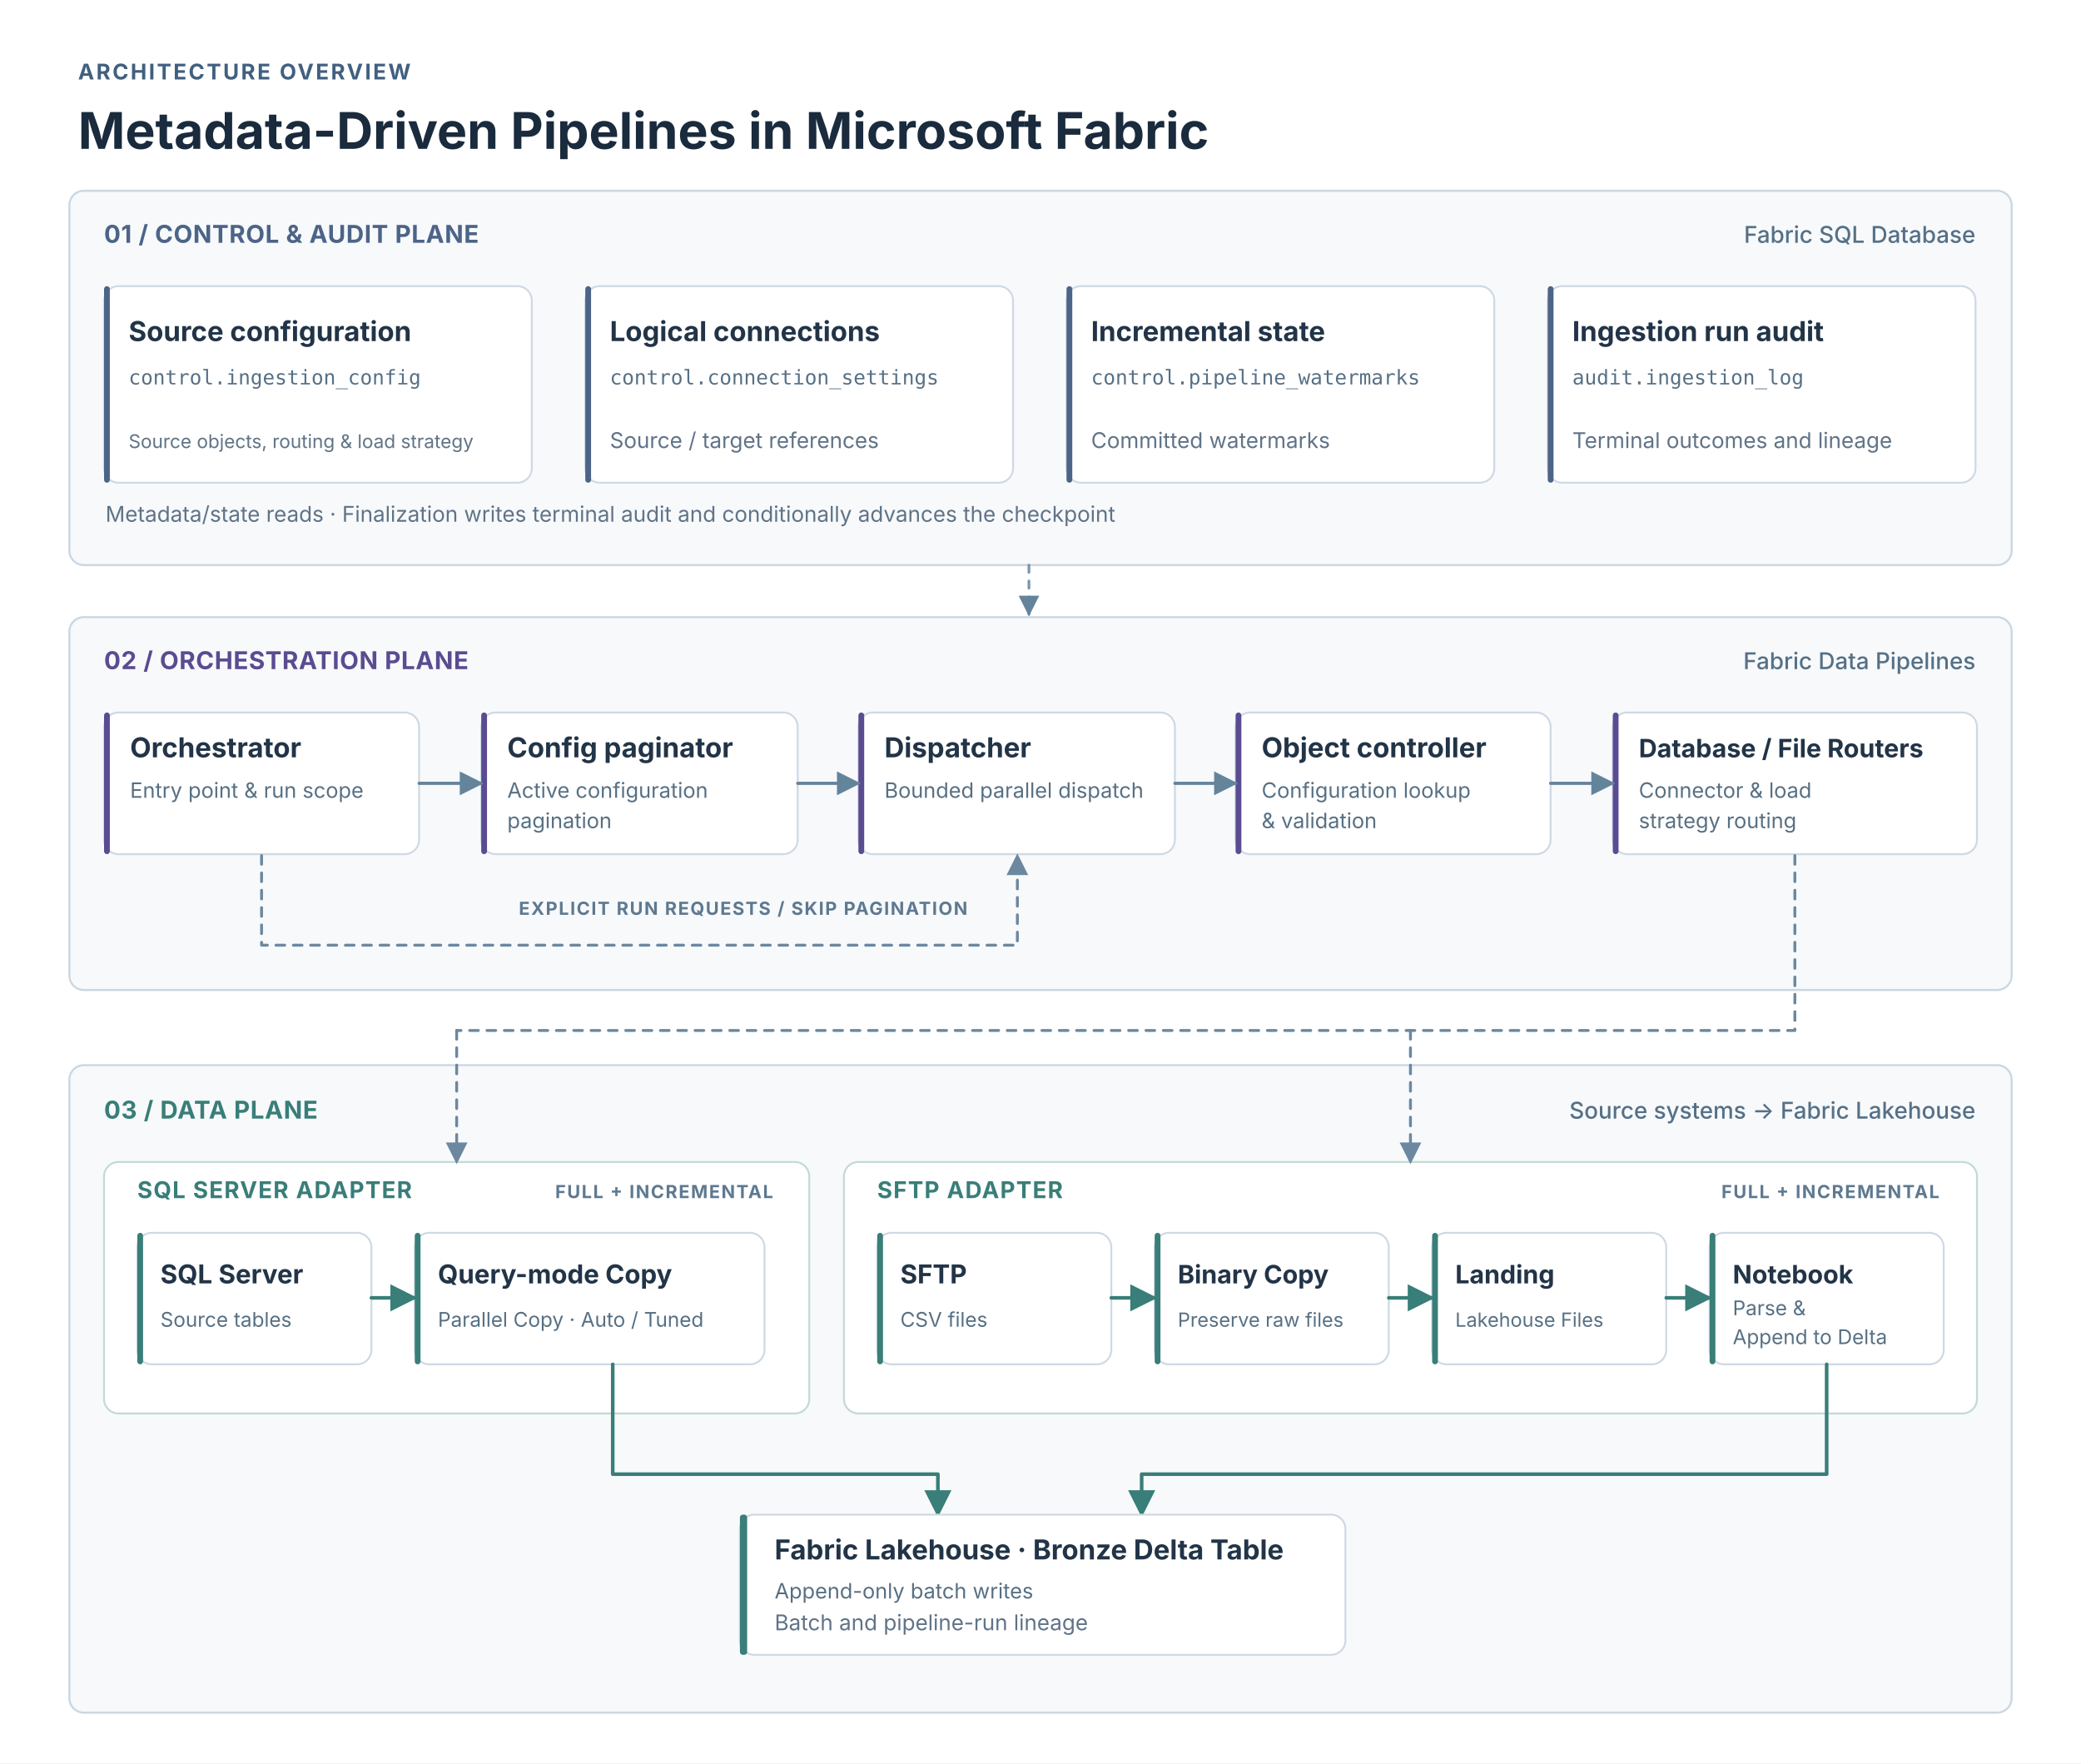
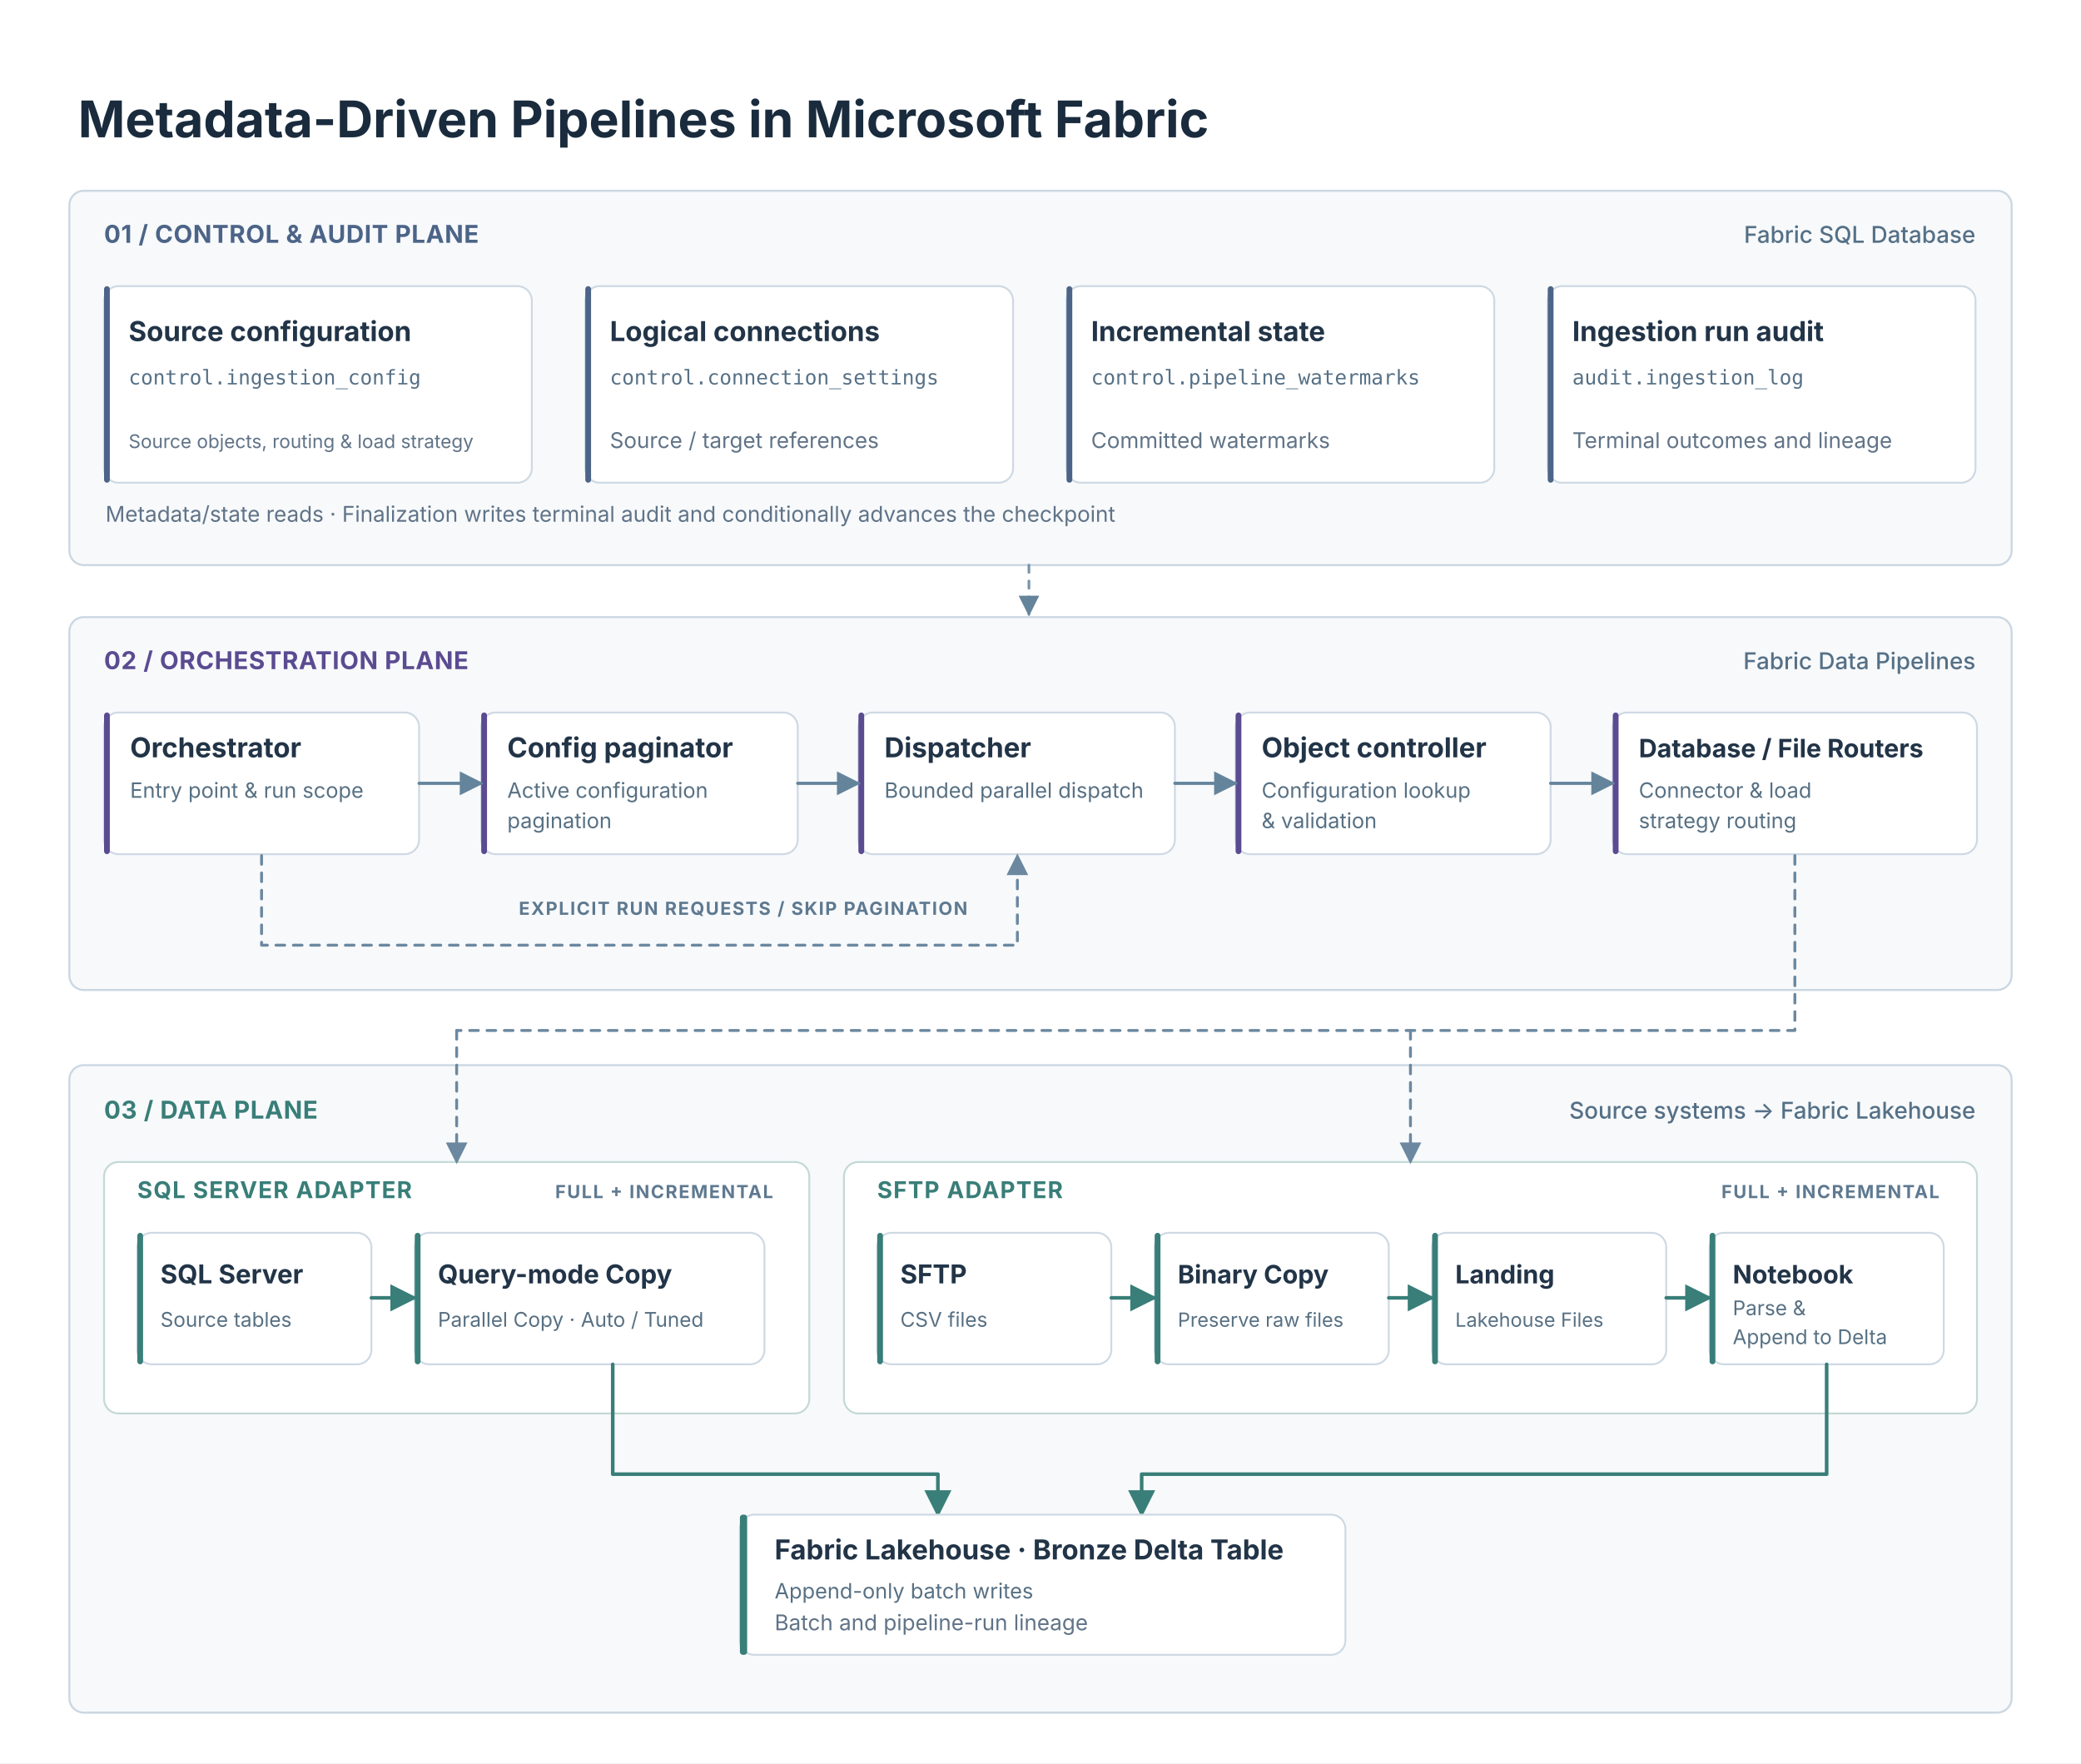
<svg xmlns="http://www.w3.org/2000/svg" width="1440" height="1220" viewBox="0 0 1440 1220" role="img" aria-labelledby="diag-title diag-desc">
  <defs>
    <style>
  text { font-family: "Segoe UI", "Inter", Arial, Helvetica, sans-serif; text-rendering: geometricPrecision; }
-   .eyebrow { font-size: 15px; font-weight: 700; letter-spacing: 1.4px; fill: #416080; }
  .headline { font-size: 35px; font-weight: 700; fill: #192B3D; }
  .plane { fill: #F7F9FB; stroke: #CBD7E2; stroke-width: 1.4px; }
  .plane-title { font-size: 17px; font-weight: 700; letter-spacing: .35px; fill: #20394F; }
  .plane-meta { font-size: 16px; fill: #557086; font-weight: 500; }
  .card { fill: #FFFFFF; stroke: #CED9E4; stroke-width: 1.3px; }
  .route-group { fill: #FFFFFF; stroke: #C4D9D4; stroke-width: 1.3px; }
  .control-title { font-size: 19px; font-weight: 700; fill: #223447; }
  .control-note { font-size: 15px; fill: #607387; }
  .mono { font-family: "Cascadia Code", "Consolas", monospace; font-size: 14px; fill: #567086; }
  .process-title { font-size: 19px; font-weight: 700; fill: #223447; }
  .process-detail { font-size: 14.6px; fill: #577083; }
  .micro { font-size: 12.5px; letter-spacing: .9px; font-weight: 700; fill: #5E7990; }
  .caption { font-size: 15px; fill: #607387; }
  .route-title { font-size: 16px; font-weight: 700; letter-spacing: .7px; fill: #397E78; }
  .data-title { font-size: 18px; font-weight: 700; fill: #223447; }
  .data-detail { font-size: 14px; fill: #577083; }
  .wire { stroke: #64849B; stroke-width: 2.2px; stroke-linecap: round; stroke-linejoin: round; }
  .control-wire { stroke: #7B96AB; stroke-width: 1.9px; stroke-linecap: round; stroke-dasharray: 5 6; }
  .branch-wire { stroke: #6C88A0; stroke-width: 2px; stroke-linecap: round; stroke-linejoin: round; stroke-dasharray: 6 6; }
  .data-wire { stroke: #397E78; stroke-width: 2.5px; stroke-linecap: round; stroke-linejoin: round; }
</style>
    <marker id="arrow" viewBox="0 0 10 10" refX="9" refY="5" markerWidth="7.5" markerHeight="7.5" orient="auto-start-reverse">
      <path d="M0 0 L10 5 L0 10 Z" fill="#64849B" />
    </marker>
    <marker id="arrow-route" viewBox="0 0 10 10" refX="9" refY="5" markerWidth="7.5" markerHeight="7.5" orient="auto">
      <path d="M0 0 L10 5 L0 10 Z" fill="#6C88A0" />
    </marker>
    <marker id="arrow-data" viewBox="0 0 10 10" refX="9" refY="5" markerWidth="7.5" markerHeight="7.5" orient="auto">
      <path d="M0 0 L10 5 L0 10 Z" fill="#397E78" />
    </marker>
  </defs>
  <rect width="1440" height="1220" fill="#FFFFFF" />
-   <text x="54" y="55" class="eyebrow">ARCHITECTURE OVERVIEW</text>
-   <text x="54" y="103" class="headline">Metadata-Driven Pipelines in Microsoft Fabric</text>
+   <text x="54" y="95" class="headline">Metadata-Driven Pipelines in Microsoft Fabric</text>
  <g transform="translate(0 -37)">
    <rect x="48" y="169" width="1344" height="259" rx="10" class="plane" />
    <text x="72" y="205" class="plane-title" style="fill:#4C6487">01  /  CONTROL &amp; AUDIT PLANE</text>
    <text x="1367" y="205" class="plane-meta" text-anchor="end">Fabric SQL Database</text>
    <g transform="translate(0 9)">
      <rect x="72" y="226" width="296" height="136" rx="10" class="card" />
      <rect x="72" y="226" width="4" height="136" rx="2" fill="#4C6487" />
      <text x="89" y="264" class="control-title">Source configuration</text>
      <text x="89" y="294" class="mono">control.ingestion_config</text>
      <text x="89" y="338" class="control-note" style="font-size:13px">Source objects, routing &amp; load strategy</text>
      <rect x="405" y="226" width="296" height="136" rx="10" class="card" />
      <rect x="405" y="226" width="4" height="136" rx="2" fill="#4C6487" />
      <text x="422" y="264" class="control-title">Logical connections</text>
      <text x="422" y="294" class="mono">control.connection_settings</text>
      <text x="422" y="338" class="control-note">Source / target references</text>
      <rect x="738" y="226" width="296" height="136" rx="10" class="card" />
      <rect x="738" y="226" width="4" height="136" rx="2" fill="#4C6487" />
      <text x="755" y="264" class="control-title">Incremental state</text>
      <text x="755" y="294" class="mono">control.pipeline_watermarks</text>
      <text x="755" y="338" class="control-note">Committed watermarks</text>
      <rect x="1071" y="226" width="296" height="136" rx="10" class="card" />
      <rect x="1071" y="226" width="4" height="136" rx="2" fill="#4C6487" />
      <text x="1088" y="264" class="control-title">Ingestion run audit</text>
      <text x="1088" y="294" class="mono">audit.ingestion_log</text>
      <text x="1088" y="338" class="control-note">Terminal outcomes and lineage</text>
    </g>
    <text x="73" y="398" class="caption">Metadata/state reads  ·  Finalization writes terminal audit and conditionally advances the checkpoint</text>
    <path d="M 712 428 V 462" class="control-wire" fill="none" marker-end="url(#arrow)" />
    <g transform="translate(0 60)">
      <rect x="48" y="404" width="1344" height="258" rx="10" class="plane" />
      <text x="72" y="440" class="plane-title" style="fill:#5B4B91">02  /  ORCHESTRATION PLANE</text>
      <text x="1367" y="440" class="plane-meta" text-anchor="end">Fabric Data Pipelines</text>
      <rect x="72" y="470" width="218" height="98" rx="10" class="card" />
      <rect x="72" y="470" width="4" height="98" rx="2" fill="#5B4B91" />
      <text x="90" y="501" class="process-title">Orchestrator</text>
      <text x="90" y="529" class="process-detail">Entry point &amp; run scope</text>
      <rect x="333" y="470" width="219" height="98" rx="10" class="card" />
      <rect x="333" y="470" width="4" height="98" rx="2" fill="#5B4B91" />
      <text x="351" y="501" class="process-title">Config paginator</text>
      <text x="351" y="529" class="process-detail">Active configuration</text>
      <text x="351" y="550" class="process-detail">pagination</text>
      <rect x="594" y="470" width="219" height="98" rx="10" class="card" />
      <rect x="594" y="470" width="4" height="98" rx="2" fill="#5B4B91" />
      <text x="612" y="501" class="process-title">Dispatcher</text>
      <text x="612" y="529" class="process-detail">Bounded parallel dispatch</text>
      <rect x="855" y="470" width="218" height="98" rx="10" class="card" />
      <rect x="855" y="470" width="4" height="98" rx="2" fill="#5B4B91" />
      <text x="873" y="501" class="process-title">Object controller</text>
      <text x="873" y="529" class="process-detail">Configuration lookup</text>
      <text x="873" y="550" class="process-detail">&amp; validation</text>
      <rect x="1116" y="470" width="252" height="98" rx="10" class="card" />
      <rect x="1116" y="470" width="4" height="98" rx="2" fill="#5B4B91" />
      <text x="1134" y="501" class="process-title" style="font-size:17.5px">Database / File Routers</text>
      <text x="1134" y="529" class="process-detail">Connector &amp; load</text>
      <text x="1134" y="550" class="process-detail">strategy routing</text>
      <path d="M 290 519 H 333" class="wire" fill="none" marker-end="url(#arrow)" />
      <path d="M 552 519 H 594" class="wire" fill="none" marker-end="url(#arrow)" />
      <path d="M 813 519 H 855" class="wire" fill="none" marker-end="url(#arrow)" />
      <path d="M 1073 519 H 1116" class="wire" fill="none" marker-end="url(#arrow)" />
      <path d="M 181 569 V 631 H 704 V 569" class="branch-wire" fill="none" marker-end="url(#arrow-route)" />
      <text x="359" y="610" class="micro">EXPLICIT RUN REQUESTS  /  SKIP PAGINATION</text>
    </g>
    <g transform="translate(0 70)">
      <rect x="48" y="704" width="1344" height="448" rx="10" class="plane" />
      <text x="72" y="741" class="plane-title" style="fill:#397E78">03  /  DATA PLANE</text>
      <text x="1367" y="741" class="plane-meta" text-anchor="end">Source systems  →  Fabric Lakehouse</text>
      <g transform="translate(0 -36)">
        <rect x="72" y="807" width="488" height="174" rx="10" class="route-group" />
        <rect x="584" y="807" width="784" height="174" rx="10" class="route-group" />
        <path d="M 1242 595 V 716 H 316" class="branch-wire" fill="none" />
        <path d="M 316 716 V 807" class="branch-wire" fill="none" marker-end="url(#arrow-route)" />
        <path d="M 976 716 V 807" class="branch-wire" fill="none" marker-end="url(#arrow-route)" />
        <text x="95" y="832" class="route-title">SQL SERVER ADAPTER</text>
        <text x="535" y="832" class="micro" text-anchor="end">FULL + INCREMENTAL</text>
        <text x="607" y="832" class="route-title">SFTP ADAPTER</text>
        <text x="1342" y="832" class="micro" text-anchor="end">FULL + INCREMENTAL</text>
        <rect x="95" y="856" width="162" height="91" rx="10" class="card" />
        <rect x="95" y="856" width="4" height="91" rx="2" fill="#397E78" />
        <text x="111" y="891" class="data-title">SQL Server</text>
        <text x="111" y="921" class="data-detail">Source tables</text>
        <rect x="287" y="856" width="242" height="91" rx="10" class="card" />
        <rect x="287" y="856" width="4" height="91" rx="2" fill="#397E78" />
        <text x="303" y="891" class="data-title">Query-mode Copy</text>
        <text x="303" y="921" class="data-detail">Parallel Copy · Auto / Tuned</text>
        <path d="M 257 901 H 287" class="data-wire" fill="none" marker-end="url(#arrow-data)" />
        <rect x="607" y="856" width="162" height="91" rx="10" class="card" />
        <rect x="607" y="856" width="4" height="91" rx="2" fill="#397E78" />
        <text x="623" y="891" class="data-title">SFTP</text>
        <text x="623" y="921" class="data-detail">CSV files</text>
        <rect x="799" y="856" width="162" height="91" rx="10" class="card" />
        <rect x="799" y="856" width="4" height="91" rx="2" fill="#397E78" />
        <text x="815" y="891" class="data-title" style="font-size:17.5px">Binary Copy</text>
        <text x="815" y="921" class="data-detail" style="font-size:13.5px">Preserve raw files</text>
        <rect x="991" y="856" width="162" height="91" rx="10" class="card" />
        <rect x="991" y="856" width="4" height="91" rx="2" fill="#397E78" />
        <text x="1007" y="891" class="data-title" style="font-size:17.5px">Landing</text>
        <text x="1007" y="921" class="data-detail" style="font-size:13.5px">Lakehouse Files</text>
        <rect x="1183" y="856" width="162" height="91" rx="10" class="card" />
        <rect x="1183" y="856" width="4" height="91" rx="2" fill="#397E78" />
        <text x="1199" y="891" class="data-title" style="font-size:17.5px">Notebook</text>
        <text x="1199" y="913" class="data-detail">Parse &amp;</text>
        <text x="1199" y="933" class="data-detail">Append to Delta</text>
        <path d="M 769 901 H 799" class="data-wire" fill="none" marker-end="url(#arrow-data)" />
        <path d="M 961 901 H 991" class="data-wire" fill="none" marker-end="url(#arrow-data)" />
        <path d="M 1153 901 H 1183" class="data-wire" fill="none" marker-end="url(#arrow-data)" />
        <path d="M 424 947 V 1023 H 649 V 1051" class="data-wire" fill="none" marker-end="url(#arrow-data)" />
        <path d="M 1264 947 V 1023 H 790 V 1051" class="data-wire" fill="none" marker-end="url(#arrow-data)" />
        <rect x="512" y="1051" width="419" height="97" rx="10" class="card" />
        <rect x="512" y="1051" width="5" height="97" rx="2" fill="#397E78" />
        <text x="536" y="1082" class="process-title">Fabric Lakehouse · Bronze Delta Table</text>
        <text x="536" y="1109" class="process-detail">Append-only batch writes</text>
        <text x="536" y="1131" class="caption">Batch and pipeline-run lineage</text>
      </g>
    </g>
  </g>
</svg>
